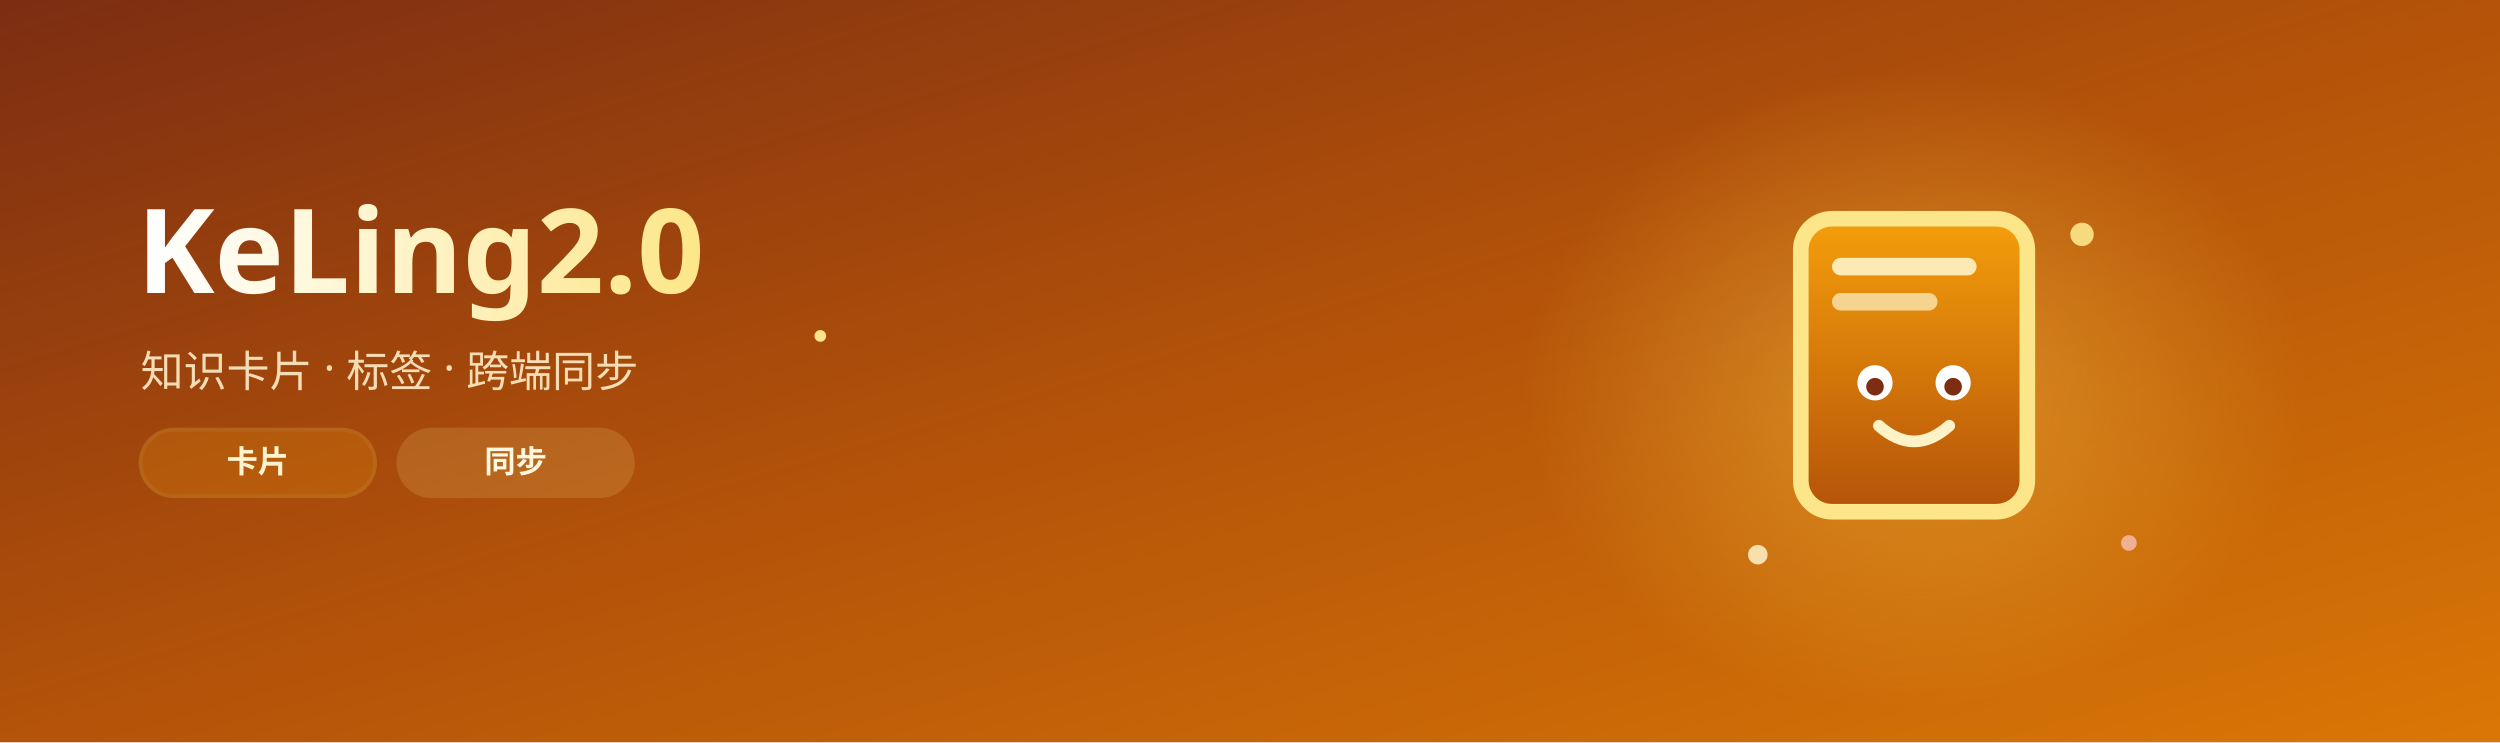
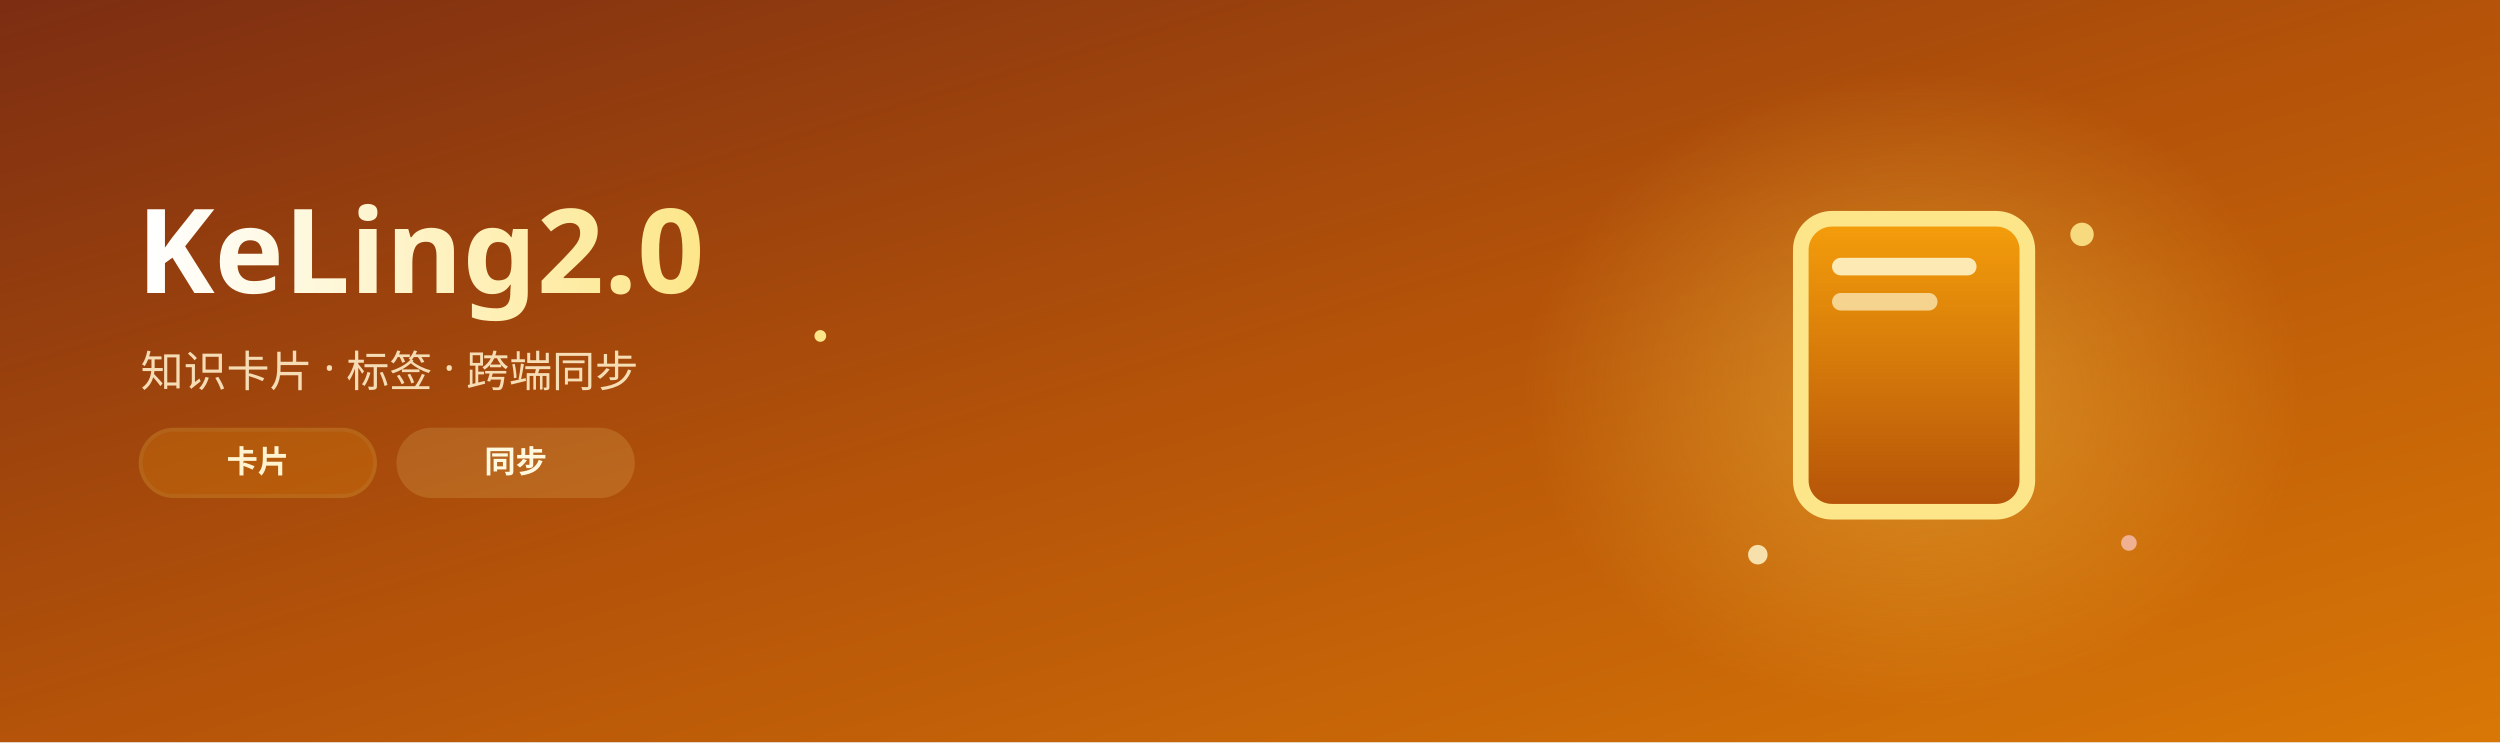
<svg xmlns="http://www.w3.org/2000/svg" viewBox="0 0 1280 380" role="img" aria-label="KeLing2.0" font-family="'Segoe UI','PingFang SC','Microsoft YaHei',sans-serif">
  <defs>
    <linearGradient id="bg" x1="0" y1="0" x2="1" y2="1">
      <stop offset="0" stop-color="#7c2d12" />
      <stop offset="0.5" stop-color="#b45309" />
      <stop offset="1" stop-color="#d97706" />
    </linearGradient>
    <linearGradient id="title" x1="0" y1="0" x2="1" y2="0">
      <stop offset="0" stop-color="#ffffff" />
      <stop offset="1" stop-color="#fde68a" />
    </linearGradient>
    <linearGradient id="card" x1="0" y1="0" x2="0" y2="1">
      <stop offset="0" stop-color="#f59e0b" />
      <stop offset="1" stop-color="#b45309" />
    </linearGradient>
    <radialGradient id="glow" cx="0.5" cy="0.5" r="0.5">
      <stop offset="0" stop-color="#fcd34d" stop-opacity="0.42" />
      <stop offset="1" stop-color="#fcd34d" stop-opacity="0" />
    </radialGradient>
    <linearGradient id="beam" x1="0" y1="0" x2="1" y2="0">
      <stop offset="0" stop-color="#ffffff" stop-opacity="0" />
      <stop offset="0.5" stop-color="#fbbf24" stop-opacity="0.22" />
      <stop offset="1" stop-color="#ffffff" stop-opacity="0" />
    </linearGradient>
  </defs>
  <rect width="1280" height="380" fill="url(#bg)" />
  <ellipse cx="980" cy="200" rx="200" ry="165" fill="url(#glow)" />
  <circle cx="1066" cy="120" r="6" fill="#fde68a" opacity="0.9" />
  <circle cx="900" cy="284" r="5" fill="#fef3c7" opacity="0.85" />
  <circle cx="1090" cy="278" r="4" fill="#fecaca" opacity="0.7" />
  <rect x="-220" y="0" width="220" height="380" fill="url(#beam)">
    <animate attributeName="x" values="-220;1300;-220" dur="8s" repeatCount="indefinite" />
  </rect>
  <g transform="translate(980,190)">
    <g>
      <animateTransform attributeName="transform" type="rotate" values="-12 0 -78;12 0 -78;-12 0 -78" dur="3.4s" repeatCount="indefinite" calcMode="spline" keySplines="0.45 0 0.55 1;0.45 0 0.55 1" />
      <rect x="-58" y="-78" width="116" height="150" rx="16" fill="url(#card)" stroke="#fde68a" stroke-width="8" />
      <rect x="-42" y="-58" width="74" height="9" rx="4.5" fill="#fef3c7" opacity="0.9" />
      <rect x="-42" y="-40" width="54" height="9" rx="4.5" fill="#fef3c7" opacity="0.7" />
-       <circle cx="-20" cy="6" r="9" fill="#ffffff" />
-       <circle cx="20" cy="6" r="9" fill="#ffffff" />
-       <circle cx="-20" cy="8" r="4.5" fill="#7c2d12" />
-       <circle cx="20" cy="8" r="4.5" fill="#7c2d12" />
-       <path d="M-18,28 Q0,44 18,28" fill="none" stroke="#fef3c7" stroke-width="6" stroke-linecap="round" />
    </g>
  </g>
  <line x1="72" y1="172" x2="420" y2="172" stroke="#fde68a" stroke-width="6" stroke-linecap="round" stroke-dasharray="348" stroke-dashoffset="348">
    <animate attributeName="stroke-dashoffset" values="348;0;0;348" dur="6s" repeatCount="indefinite" />
  </line>
  <text x="70" y="150" font-size="60" font-weight="800" fill="url(#title)">KeLing2.0</text>
  <text x="72" y="198" font-size="22" fill="#fde9c2" opacity="0.92">知识卡片 · 标签 · 跨端同步</text>
  <g font-size="16" font-weight="600">
    <rect x="72" y="220" width="120" height="34" rx="17" fill="#f59e0b" opacity="0.20" stroke="#fcd34d" stroke-width="2" />
    <text x="132" y="242" fill="#fff4cf" text-anchor="middle">卡片</text>
    <rect x="204" y="220" width="120" height="34" rx="17" fill="#fde68a" opacity="0.16" stroke="#fde68a" stroke-width="2" />
    <text x="264" y="242" fill="#fff8de" text-anchor="middle">同步</text>
  </g>
</svg>
